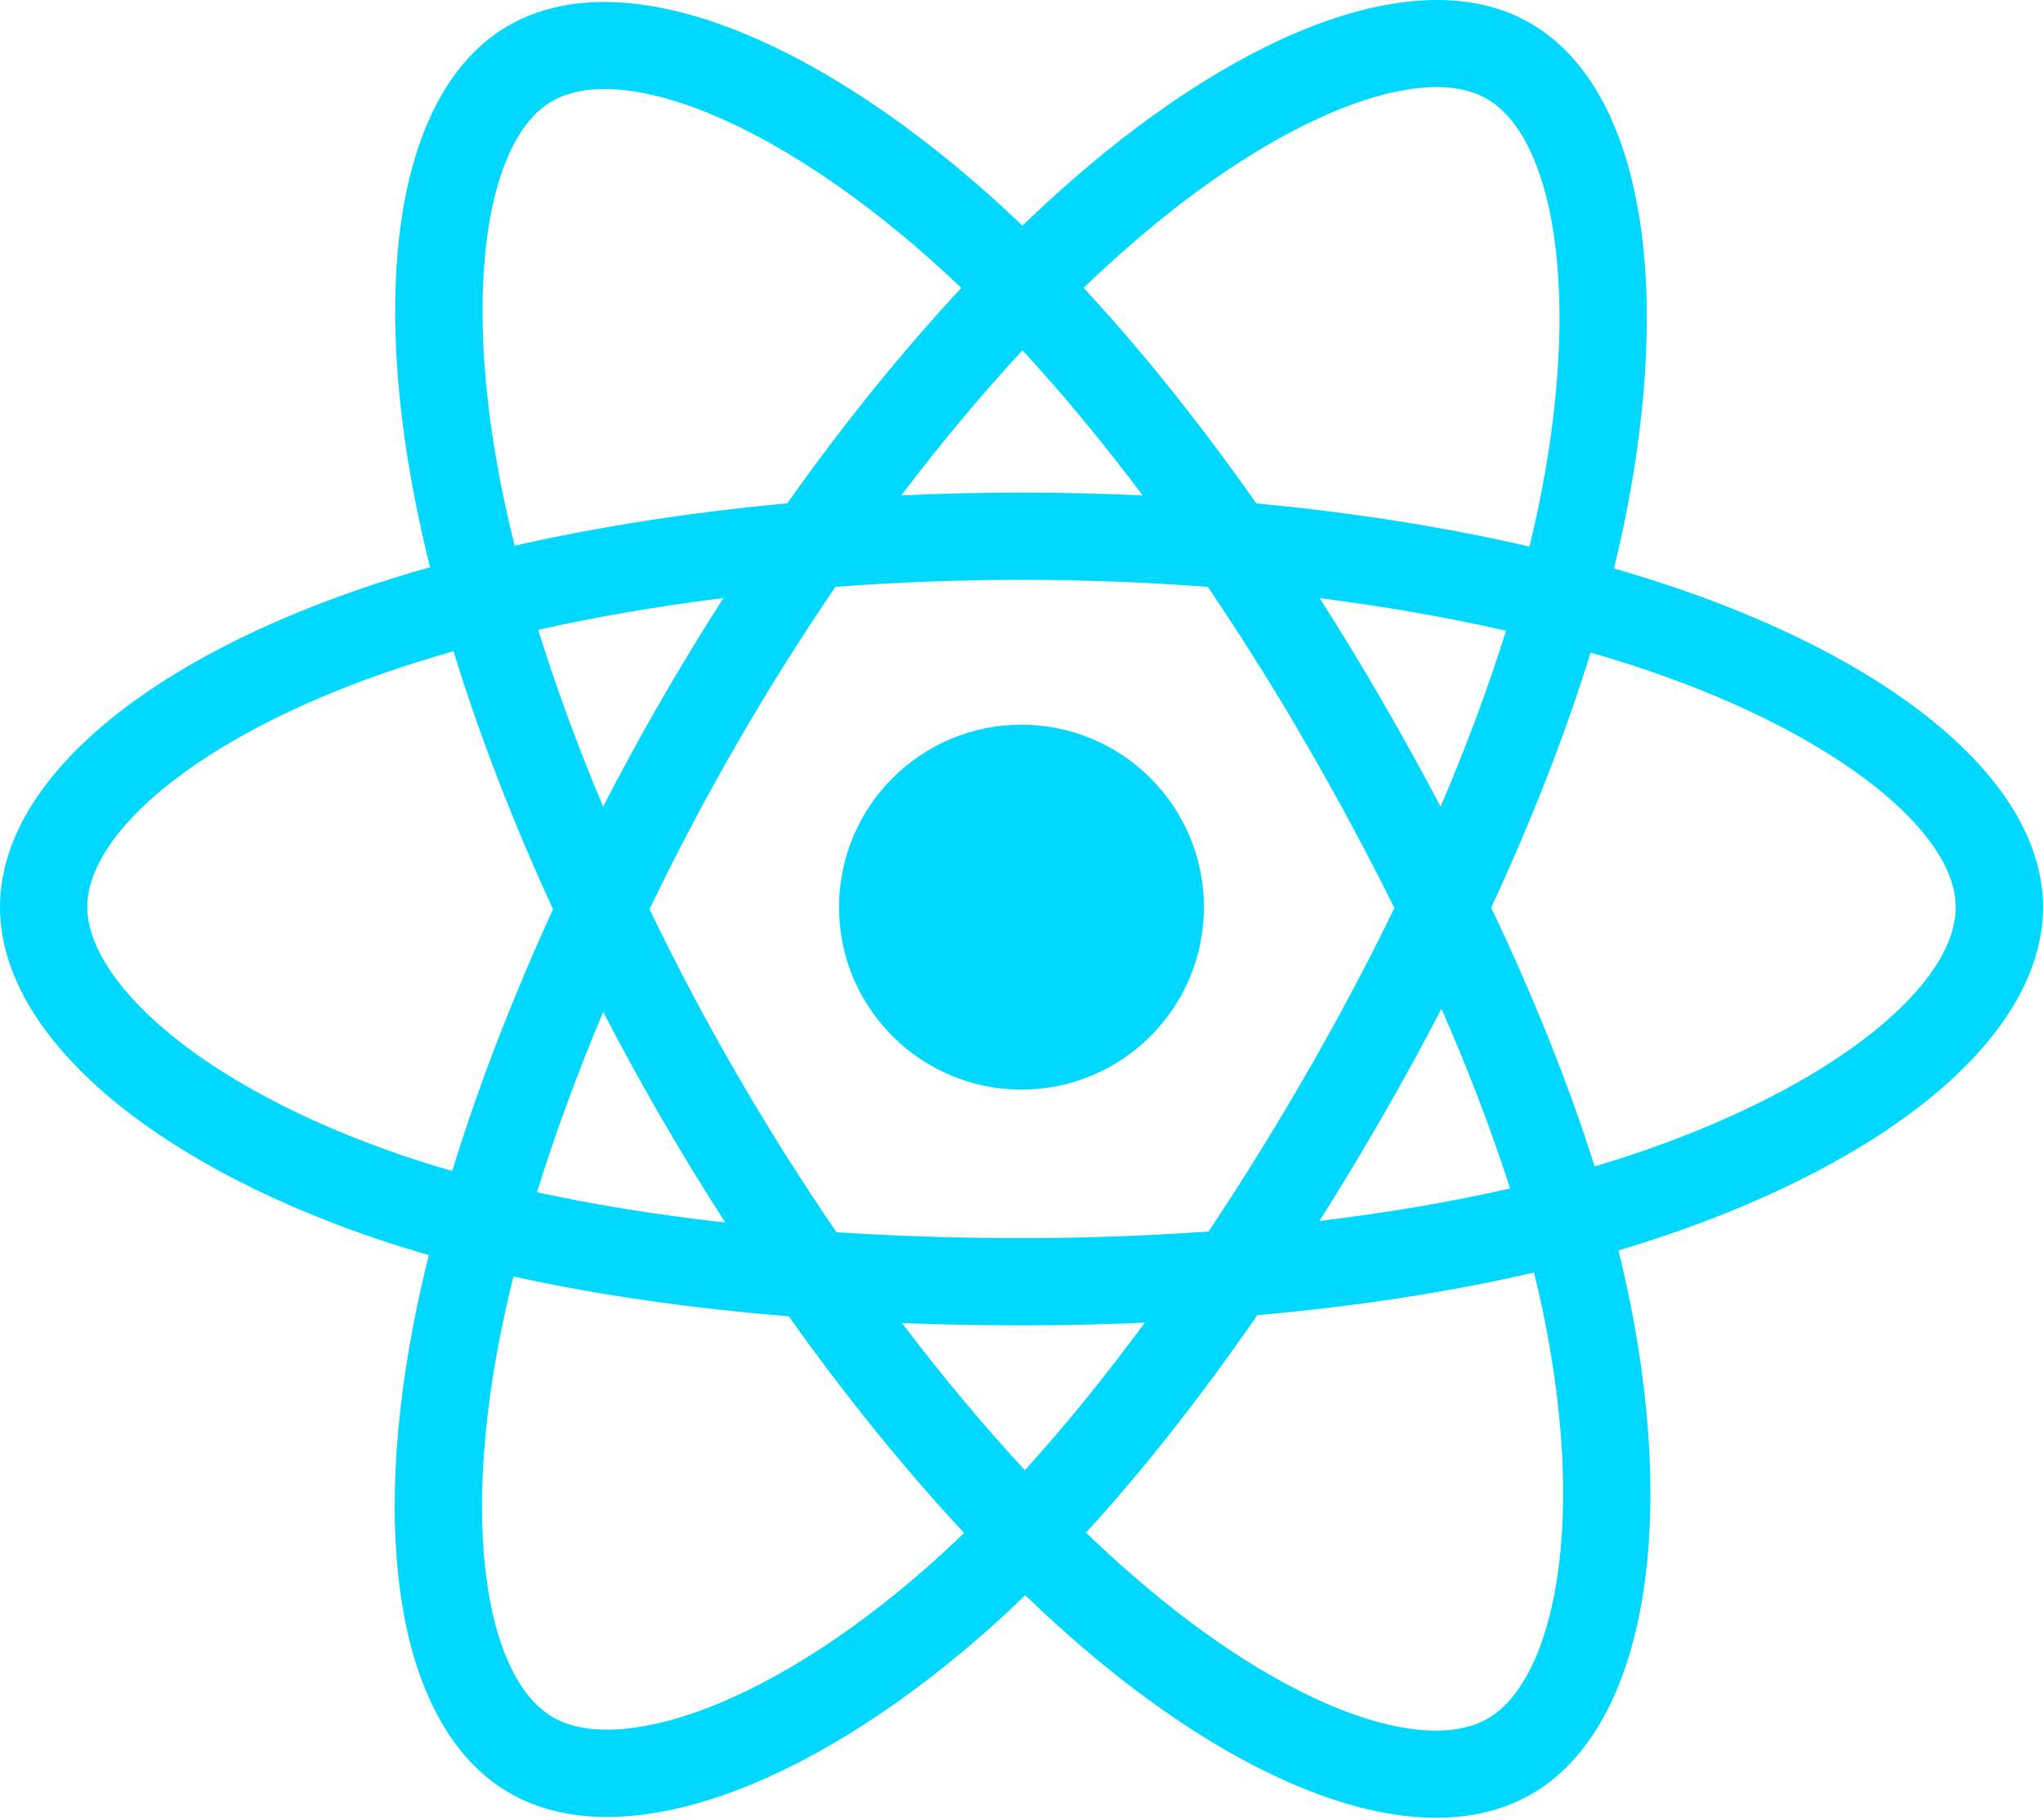
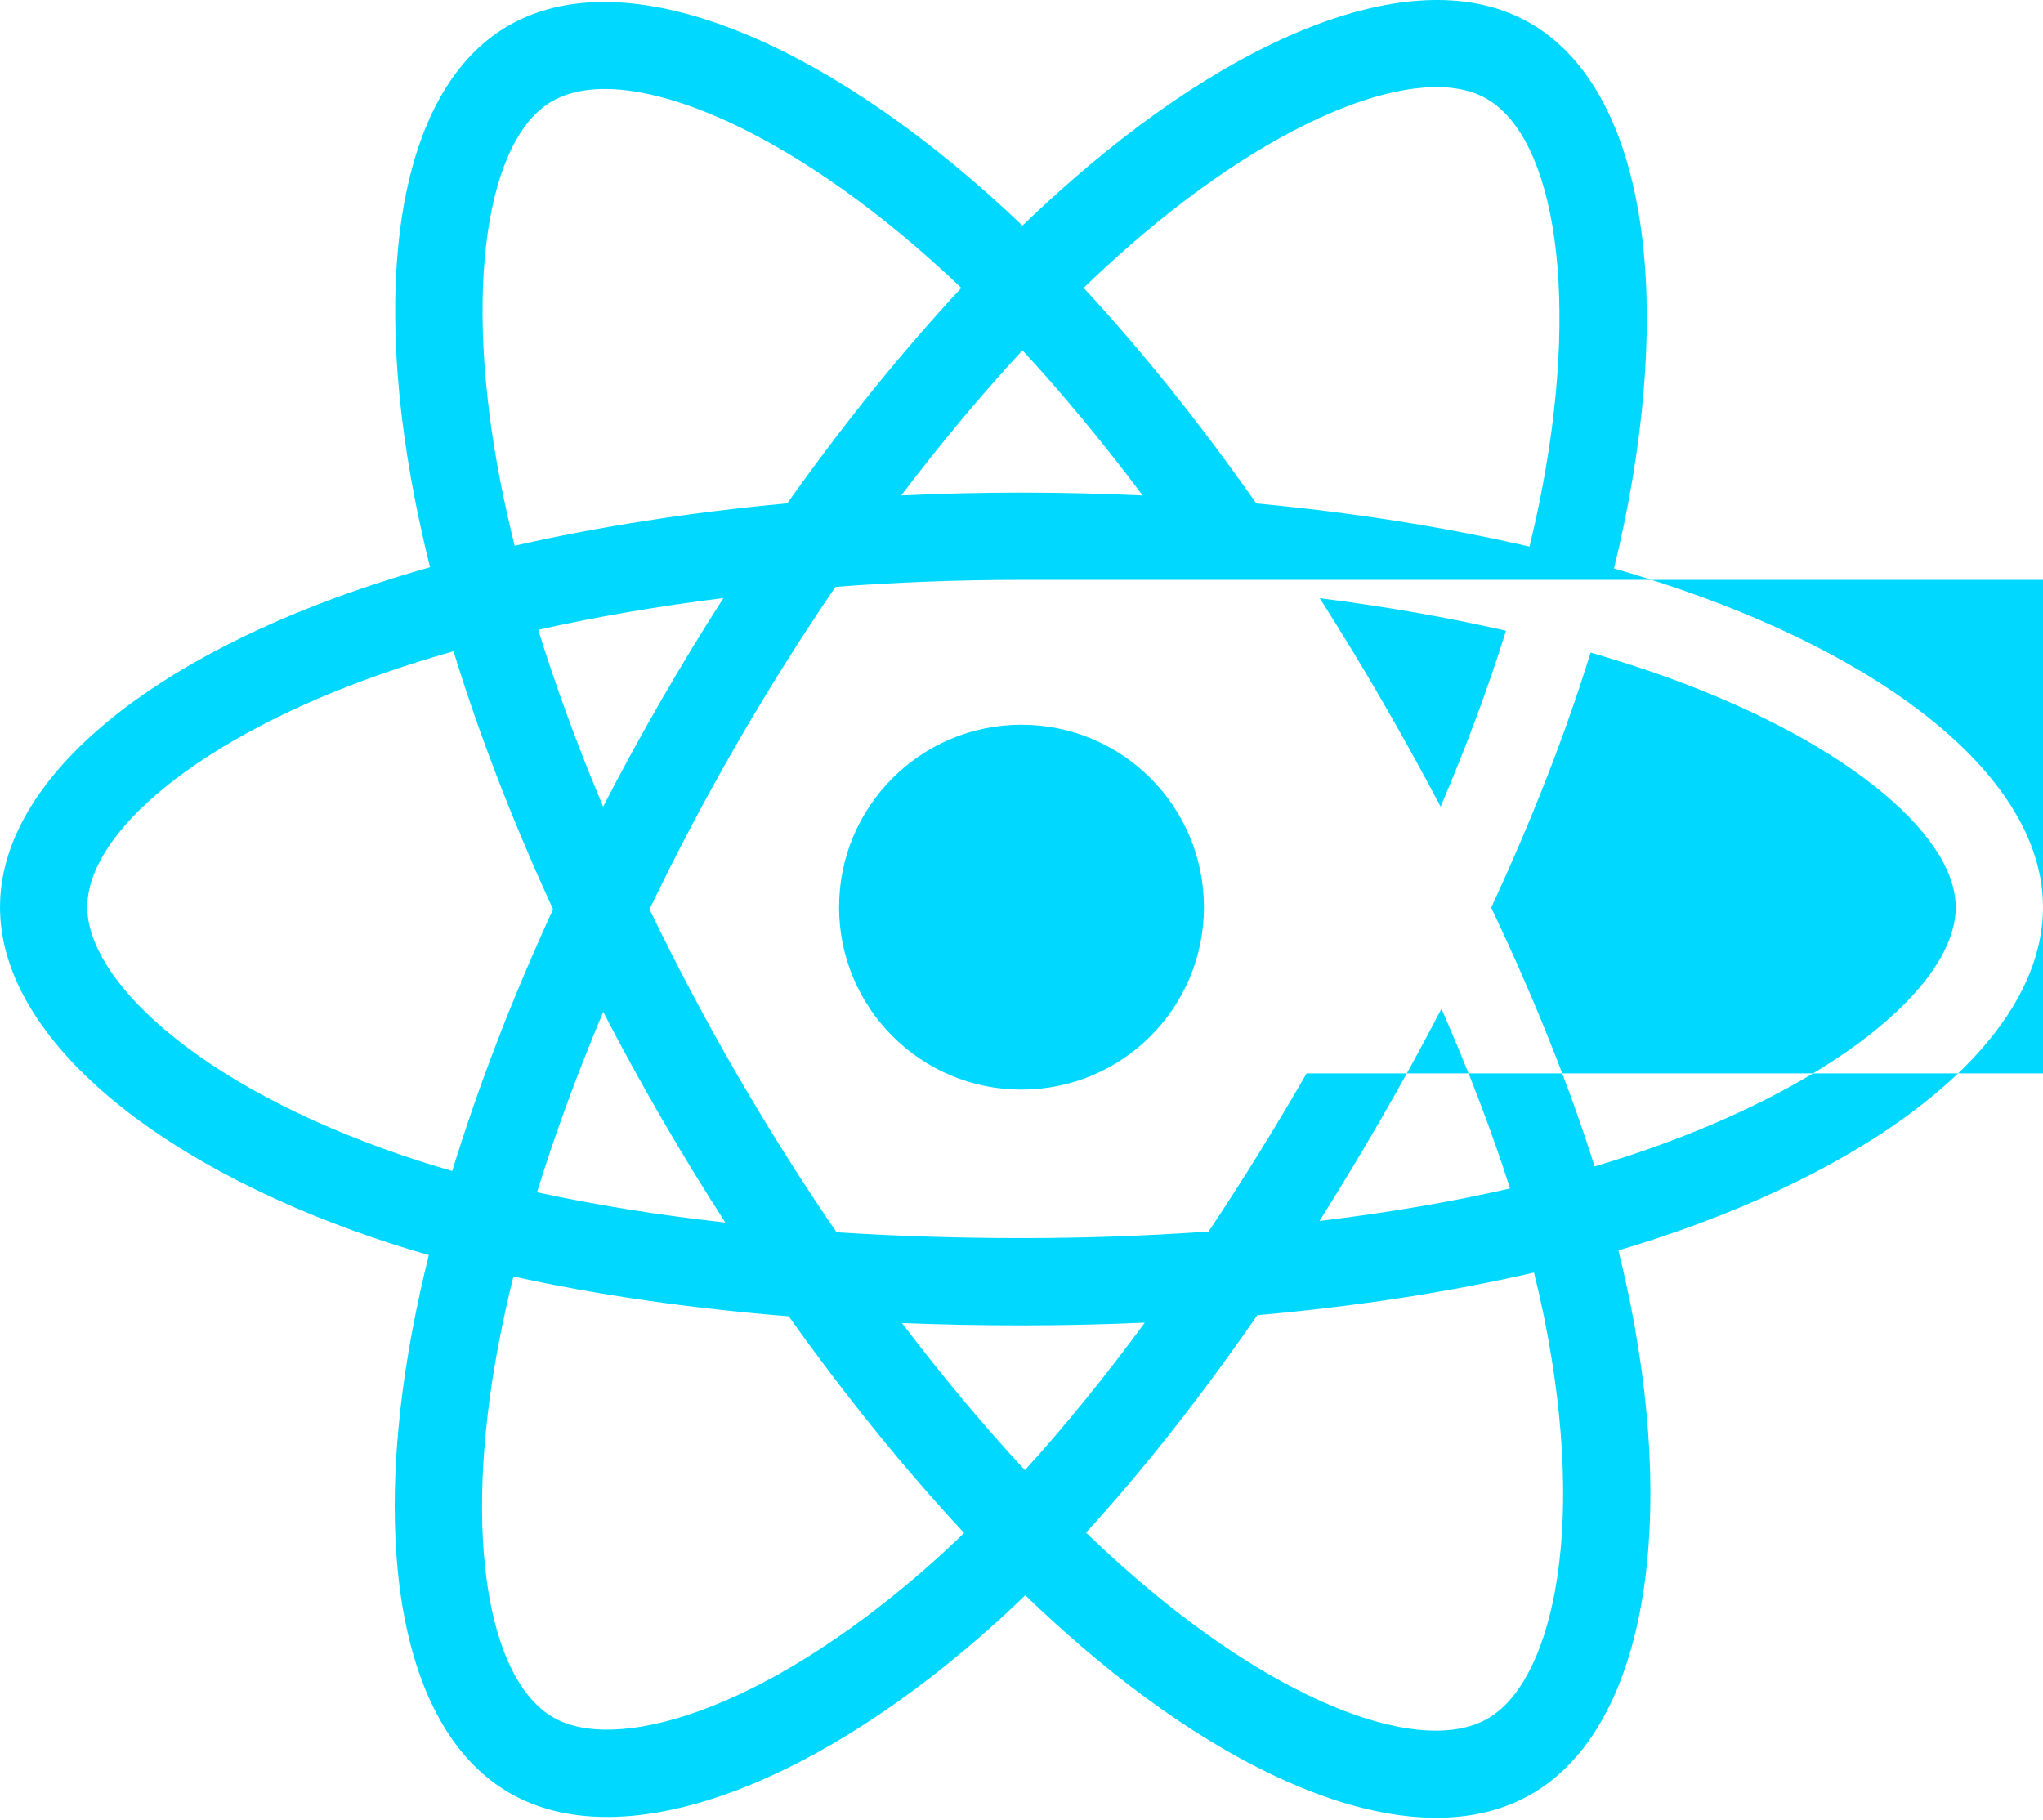
<svg xmlns="http://www.w3.org/2000/svg" aria-hidden="true" role="img" class="iconify iconify--logos" width="35.93" height="32" preserveAspectRatio="xMidYMid meet" viewBox="0 0 256 228">
-   <path fill="#00D8FF" d="M210.483 73.824a171.49 171.49 0 0 0-8.24-2.597c.465-1.9.893-3.777 1.273-5.621c6.238-30.281 2.16-54.676-11.769-62.708c-13.355-7.7-35.196.329-57.254 19.526a171.23 171.23 0 0 0-6.375 5.848a155.866 155.866 0 0 0-4.241-3.917C100.759 3.829 77.587-4.822 63.673 3.233C50.33 10.957 46.379 33.89 51.995 62.588a170.974 170.974 0 0 0 1.892 8.48c-3.28.932-6.445 1.924-9.474 2.98C17.309 83.498 0 98.307 0 113.668c0 15.865 18.582 31.778 46.812 41.427a145.52 145.52 0 0 0 6.921 2.165a167.467 167.467 0 0 0-2.01 9.138c-5.354 28.2-1.173 50.591 12.134 58.266c13.744 7.926 36.812-.22 59.273-19.855a145.567 145.567 0 0 0 5.342-4.923a168.064 168.064 0 0 0 6.92 6.314c21.758 18.722 43.246 26.282 56.54 18.586c13.731-7.949 18.194-32.003 12.4-61.268a145.016 145.016 0 0 0-1.535-6.842c1.62-.48 3.21-.974 4.76-1.488c29.348-9.723 48.443-25.443 48.443-41.52c0-15.417-17.868-30.326-45.517-39.844Zm-6.365 70.984c-1.4.463-2.836.91-4.3 1.345c-3.24-10.257-7.612-21.163-12.963-32.432c5.106-11 9.31-21.767 12.459-31.957c2.619.758 5.16 1.557 7.61 2.4c23.69 8.156 38.14 20.213 38.14 29.504c0 9.896-15.606 22.743-40.946 31.14Zm-10.514 20.834c2.562 12.94 2.927 24.64 1.23 33.787c-1.524 8.219-4.59 13.698-8.382 15.893c-8.067 4.67-25.32-1.4-43.927-17.412a156.726 156.726 0 0 1-6.437-5.87c7.214-7.889 14.423-17.06 21.459-27.246c12.376-1.098 24.068-2.894 34.671-5.345a134.17 134.17 0 0 1 1.386 6.193ZM87.276 214.515c-7.882 2.783-14.16 2.863-17.955.675c-8.075-4.657-11.432-22.636-6.853-46.752a156.923 156.923 0 0 1 1.869-8.499c10.486 2.32 22.093 3.988 34.498 4.994c7.084 9.967 14.501 19.128 21.976 27.15a134.668 134.668 0 0 1-4.877 4.492c-9.933 8.682-19.886 14.842-28.658 17.94ZM50.35 144.747c-12.483-4.267-22.792-9.812-29.858-15.863c-6.35-5.437-9.555-10.836-9.555-15.216c0-9.322 13.897-21.212 37.076-29.293c2.813-.98 5.757-1.905 8.812-2.773c3.204 10.42 7.406 21.315 12.477 32.332c-5.137 11.18-9.399 22.249-12.634 32.792a134.718 134.718 0 0 1-6.318-1.979Zm12.378-84.26c-4.811-24.587-1.616-43.134 6.425-47.789c8.564-4.958 27.502 2.111 47.463 19.835a144.318 144.318 0 0 1 3.841 3.545c-7.438 7.987-14.787 17.08-21.808 26.988c-12.04 1.116-23.565 2.908-34.161 5.309a160.342 160.342 0 0 1-1.76-7.887Zm110.427 27.268a347.8 347.8 0 0 0-7.785-12.803c8.168 1.033 15.994 2.404 23.343 4.08c-2.206 7.072-4.956 14.465-8.193 22.045a381.151 381.151 0 0 0-7.365-13.322Zm-45.032-43.861c5.044 5.465 10.096 11.566 15.065 18.186a322.04 322.04 0 0 0-30.257-.006c4.974-6.559 10.069-12.652 15.192-18.18ZM82.802 87.83a323.167 323.167 0 0 0-7.227 13.238c-3.184-7.553-5.909-14.98-8.134-22.152c7.304-1.634 15.093-2.97 23.209-3.984a321.524 321.524 0 0 0-7.848 12.897Zm8.081 65.352c-8.385-.936-16.291-2.203-23.593-3.793c2.26-7.3 5.045-14.885 8.298-22.6a321.187 321.187 0 0 0 7.257 13.246c2.594 4.48 5.28 8.868 8.038 13.147Zm37.542 31.03c-5.184-5.592-10.354-11.779-15.403-18.433c4.902.192 9.899.29 14.978.29c5.218 0 10.376-.117 15.453-.343c-4.985 6.774-10.018 12.97-15.028 18.486Zm52.198-57.817c3.422 7.8 6.306 15.345 8.596 22.52c-7.422 1.694-15.436 3.058-23.88 4.071a382.417 382.417 0 0 0 7.859-13.026a347.403 347.403 0 0 0 7.425-13.565Zm-16.898 8.101a358.557 358.557 0 0 1-12.281 19.815a329.4 329.4 0 0 1-23.444.823c-7.967 0-15.716-.248-23.178-.732a310.202 310.202 0 0 1-12.513-19.846h.001a307.41 307.41 0 0 1-10.923-20.627a310.278 310.278 0 0 1 10.89-20.637l-.001.001a307.318 307.318 0 0 1 12.413-19.761c7.613-.576 15.42-.876 23.31-.876H128c7.926 0 15.743.303 23.354.883a329.357 329.357 0 0 1 12.335 19.695a358.489 358.489 0 0 1 11.036 20.54a329.472 329.472 0 0 1-11 20.722Zm22.56-122.124c8.572 4.944 11.906 24.881 6.52 51.026c-.344 1.668-.73 3.367-1.15 5.09c-10.622-2.452-22.155-4.275-34.23-5.408c-7.034-10.017-14.323-19.124-21.64-27.008a160.789 160.789 0 0 1 5.888-5.4c18.9-16.447 36.564-22.941 44.612-18.3ZM128 90.808c12.625 0 22.86 10.235 22.86 22.86s-10.235 22.86-22.86 22.86s-22.86-10.235-22.86-22.86s10.235-22.86 22.86-22.86Z" />
+   <path fill="#00D8FF" d="M210.483 73.824a171.49 171.49 0 0 0-8.24-2.597c.465-1.9.893-3.777 1.273-5.621c6.238-30.281 2.16-54.676-11.769-62.708c-13.355-7.7-35.196.329-57.254 19.526a171.23 171.23 0 0 0-6.375 5.848a155.866 155.866 0 0 0-4.241-3.917C100.759 3.829 77.587-4.822 63.673 3.233C50.33 10.957 46.379 33.89 51.995 62.588a170.974 170.974 0 0 0 1.892 8.48c-3.28.932-6.445 1.924-9.474 2.98C17.309 83.498 0 98.307 0 113.668c0 15.865 18.582 31.778 46.812 41.427a145.52 145.52 0 0 0 6.921 2.165a167.467 167.467 0 0 0-2.01 9.138c-5.354 28.2-1.173 50.591 12.134 58.266c13.744 7.926 36.812-.22 59.273-19.855a145.567 145.567 0 0 0 5.342-4.923a168.064 168.064 0 0 0 6.92 6.314c21.758 18.722 43.246 26.282 56.54 18.586c13.731-7.949 18.194-32.003 12.4-61.268a145.016 145.016 0 0 0-1.535-6.842c1.62-.48 3.21-.974 4.76-1.488c29.348-9.723 48.443-25.443 48.443-41.52c0-15.417-17.868-30.326-45.517-39.844Zm-6.365 70.984c-1.4.463-2.836.91-4.3 1.345c-3.24-10.257-7.612-21.163-12.963-32.432c5.106-11 9.31-21.767 12.459-31.957c2.619.758 5.16 1.557 7.61 2.4c23.69 8.156 38.14 20.213 38.14 29.504c0 9.896-15.606 22.743-40.946 31.14Zm-10.514 20.834c2.562 12.94 2.927 24.64 1.23 33.787c-1.524 8.219-4.59 13.698-8.382 15.893c-8.067 4.67-25.32-1.4-43.927-17.412a156.726 156.726 0 0 1-6.437-5.87c7.214-7.889 14.423-17.06 21.459-27.246c12.376-1.098 24.068-2.894 34.671-5.345a134.17 134.17 0 0 1 1.386 6.193ZM87.276 214.515c-7.882 2.783-14.16 2.863-17.955.675c-8.075-4.657-11.432-22.636-6.853-46.752a156.923 156.923 0 0 1 1.869-8.499c10.486 2.32 22.093 3.988 34.498 4.994c7.084 9.967 14.501 19.128 21.976 27.15a134.668 134.668 0 0 1-4.877 4.492c-9.933 8.682-19.886 14.842-28.658 17.94ZM50.35 144.747c-12.483-4.267-22.792-9.812-29.858-15.863c-6.35-5.437-9.555-10.836-9.555-15.216c0-9.322 13.897-21.212 37.076-29.293c2.813-.98 5.757-1.905 8.812-2.773c3.204 10.42 7.406 21.315 12.477 32.332c-5.137 11.18-9.399 22.249-12.634 32.792a134.718 134.718 0 0 1-6.318-1.979Zm12.378-84.26c-4.811-24.587-1.616-43.134 6.425-47.789c8.564-4.958 27.502 2.111 47.463 19.835a144.318 144.318 0 0 1 3.841 3.545c-7.438 7.987-14.787 17.08-21.808 26.988c-12.04 1.116-23.565 2.908-34.161 5.309a160.342 160.342 0 0 1-1.76-7.887Zm110.427 27.268a347.8 347.8 0 0 0-7.785-12.803c8.168 1.033 15.994 2.404 23.343 4.08c-2.206 7.072-4.956 14.465-8.193 22.045a381.151 381.151 0 0 0-7.365-13.322Zm-45.032-43.861c5.044 5.465 10.096 11.566 15.065 18.186a322.04 322.04 0 0 0-30.257-.006c4.974-6.559 10.069-12.652 15.192-18.18ZM82.802 87.83a323.167 323.167 0 0 0-7.227 13.238c-3.184-7.553-5.909-14.98-8.134-22.152c7.304-1.634 15.093-2.97 23.209-3.984a321.524 321.524 0 0 0-7.848 12.897Zm8.081 65.352c-8.385-.936-16.291-2.203-23.593-3.793c2.26-7.3 5.045-14.885 8.298-22.6a321.187 321.187 0 0 0 7.257 13.246c2.594 4.48 5.28 8.868 8.038 13.147Zm37.542 31.03c-5.184-5.592-10.354-11.779-15.403-18.433c4.902.192 9.899.29 14.978.29c5.218 0 10.376-.117 15.453-.343c-4.985 6.774-10.018 12.97-15.028 18.486Zm52.198-57.817c3.422 7.8 6.306 15.345 8.596 22.52c-7.422 1.694-15.436 3.058-23.88 4.071a382.417 382.417 0 0 0 7.859-13.026a347.403 347.403 0 0 0 7.425-13.565Zm-16.898 8.101a358.557 358.557 0 0 1-12.281 19.815a329.4 329.4 0 0 1-23.444.823c-7.967 0-15.716-.248-23.178-.732a310.202 310.202 0 0 1-12.513-19.846h.001a307.41 307.41 0 0 1-10.923-20.627a310.278 310.278 0 0 1 10.89-20.637l-.001.001a307.318 307.318 0 0 1 12.413-19.761c7.613-.576 15.42-.876 23.31-.876h628c7.926 0 15.743.303 23.354.883a329.357 329.357 0 0 1 12.335 19.695a358.489 358.489 0 0 1 11.036 20.54a329.472 329.472 0 0 1-11 20.722Zm22.56-122.124c8.572 4.944 11.906 24.881 6.52 51.026c-.344 1.668-.73 3.367-1.15 5.09c-10.622-2.452-22.155-4.275-34.23-5.408c-7.034-10.017-14.323-19.124-21.64-27.008a160.789 160.789 0 0 1 5.888-5.4c18.9-16.447 36.564-22.941 44.612-18.3ZM128 90.808c12.625 0 22.86 10.235 22.86 22.86s-10.235 22.86-22.86 22.86s-22.86-10.235-22.86-22.86s10.235-22.86 22.86-22.86Z" />
</svg>
